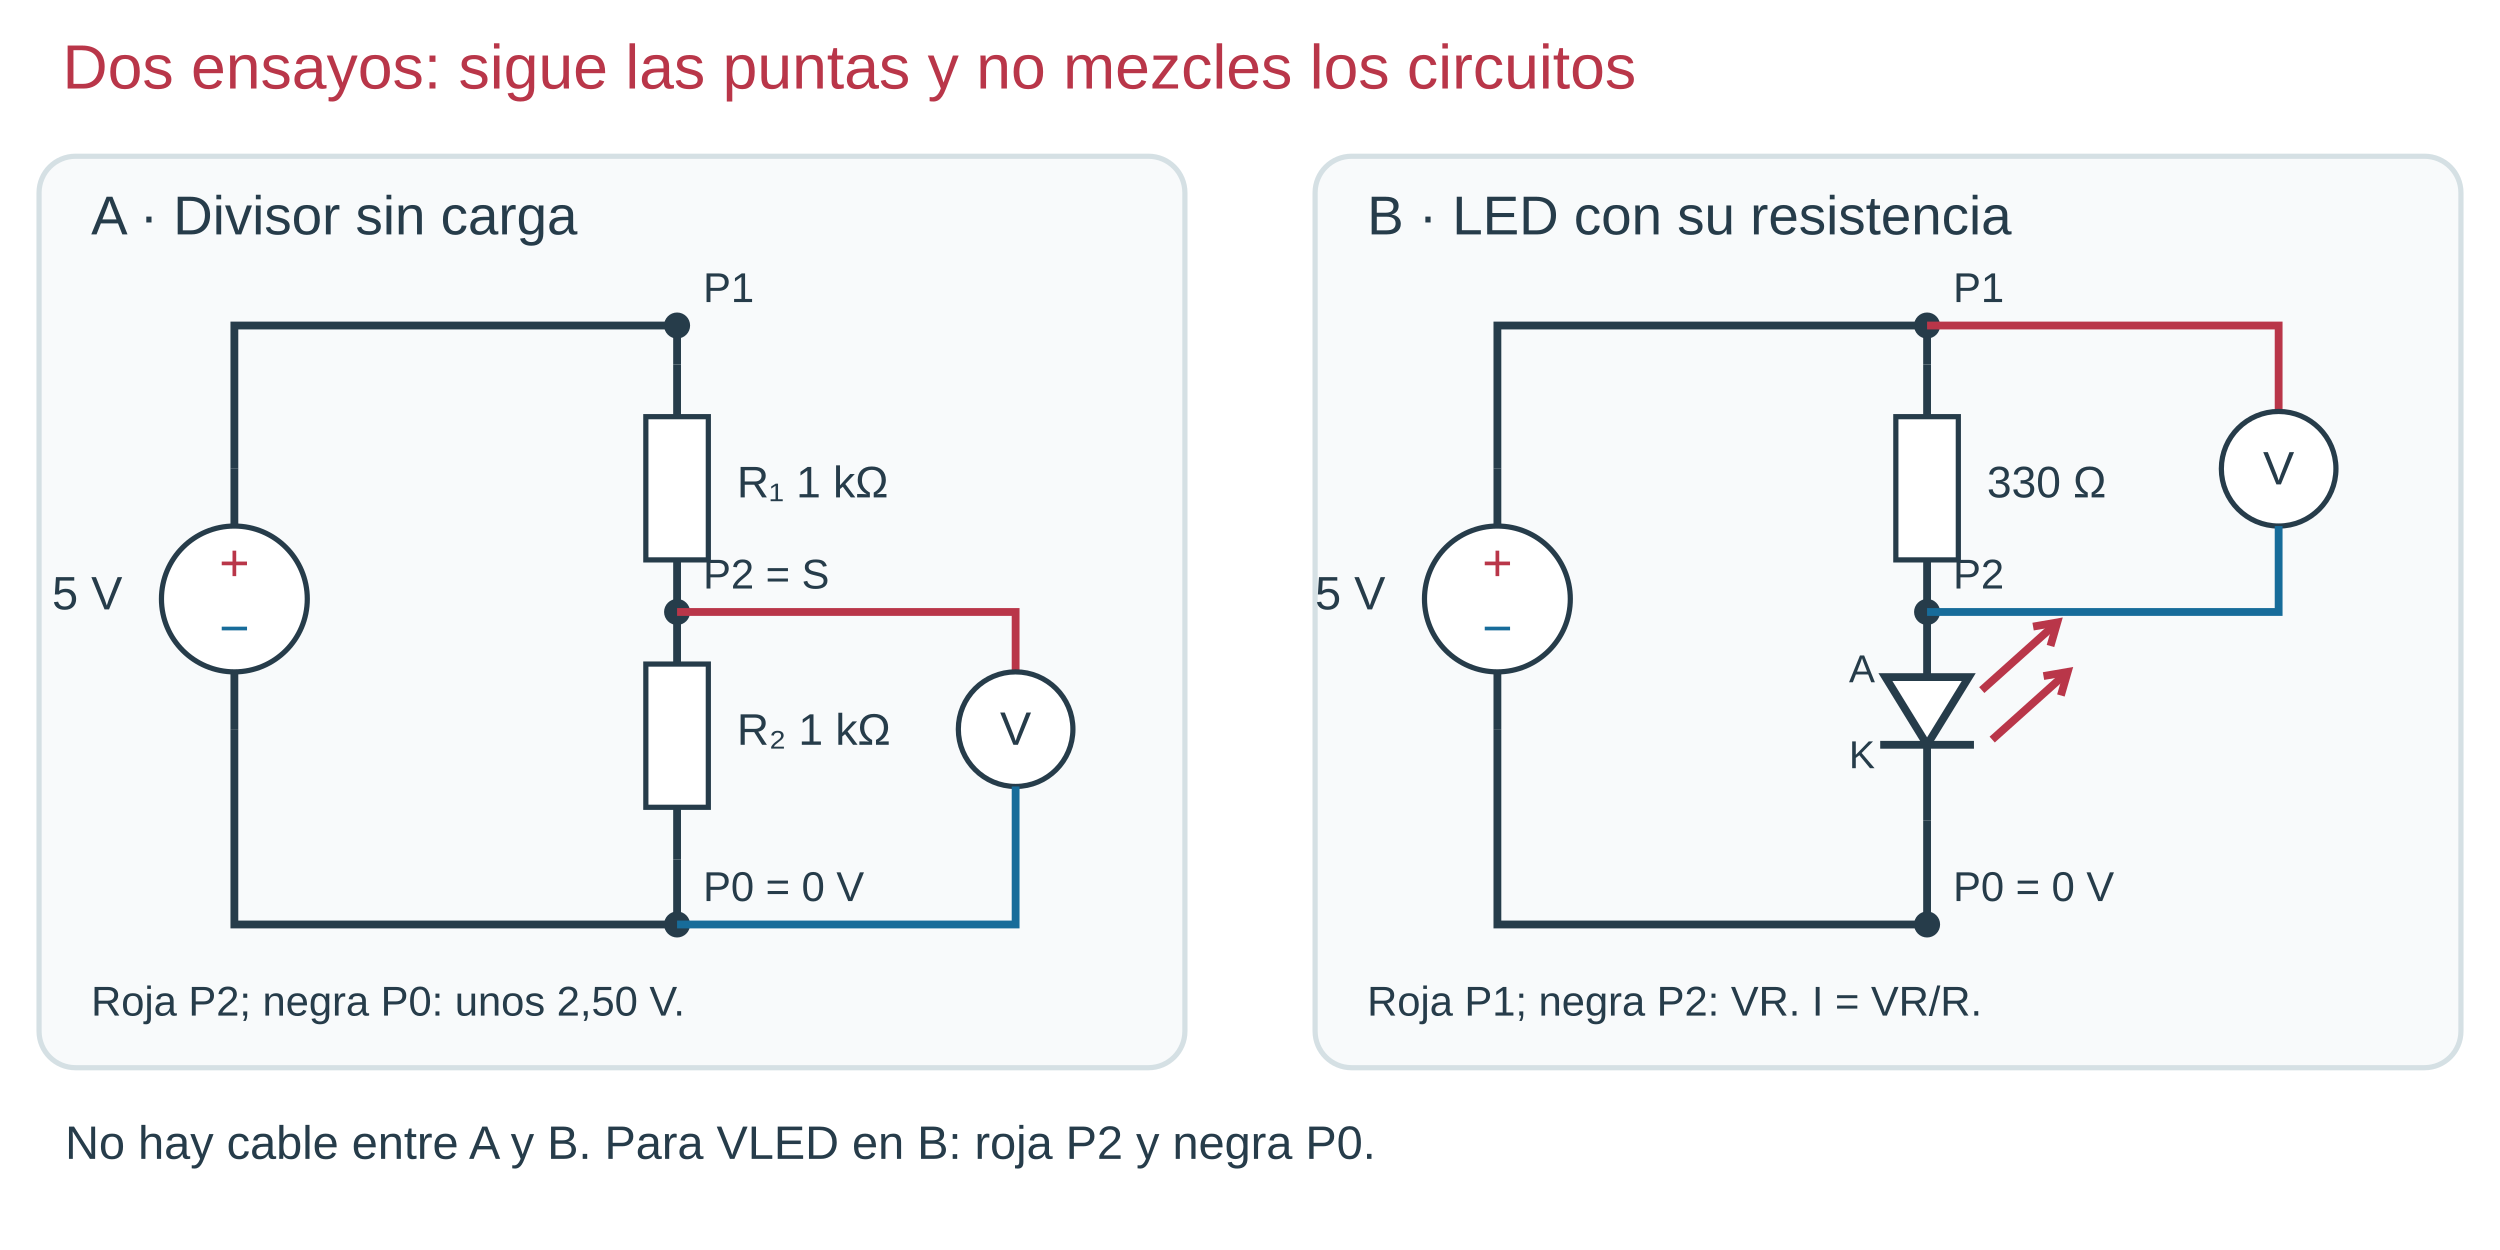
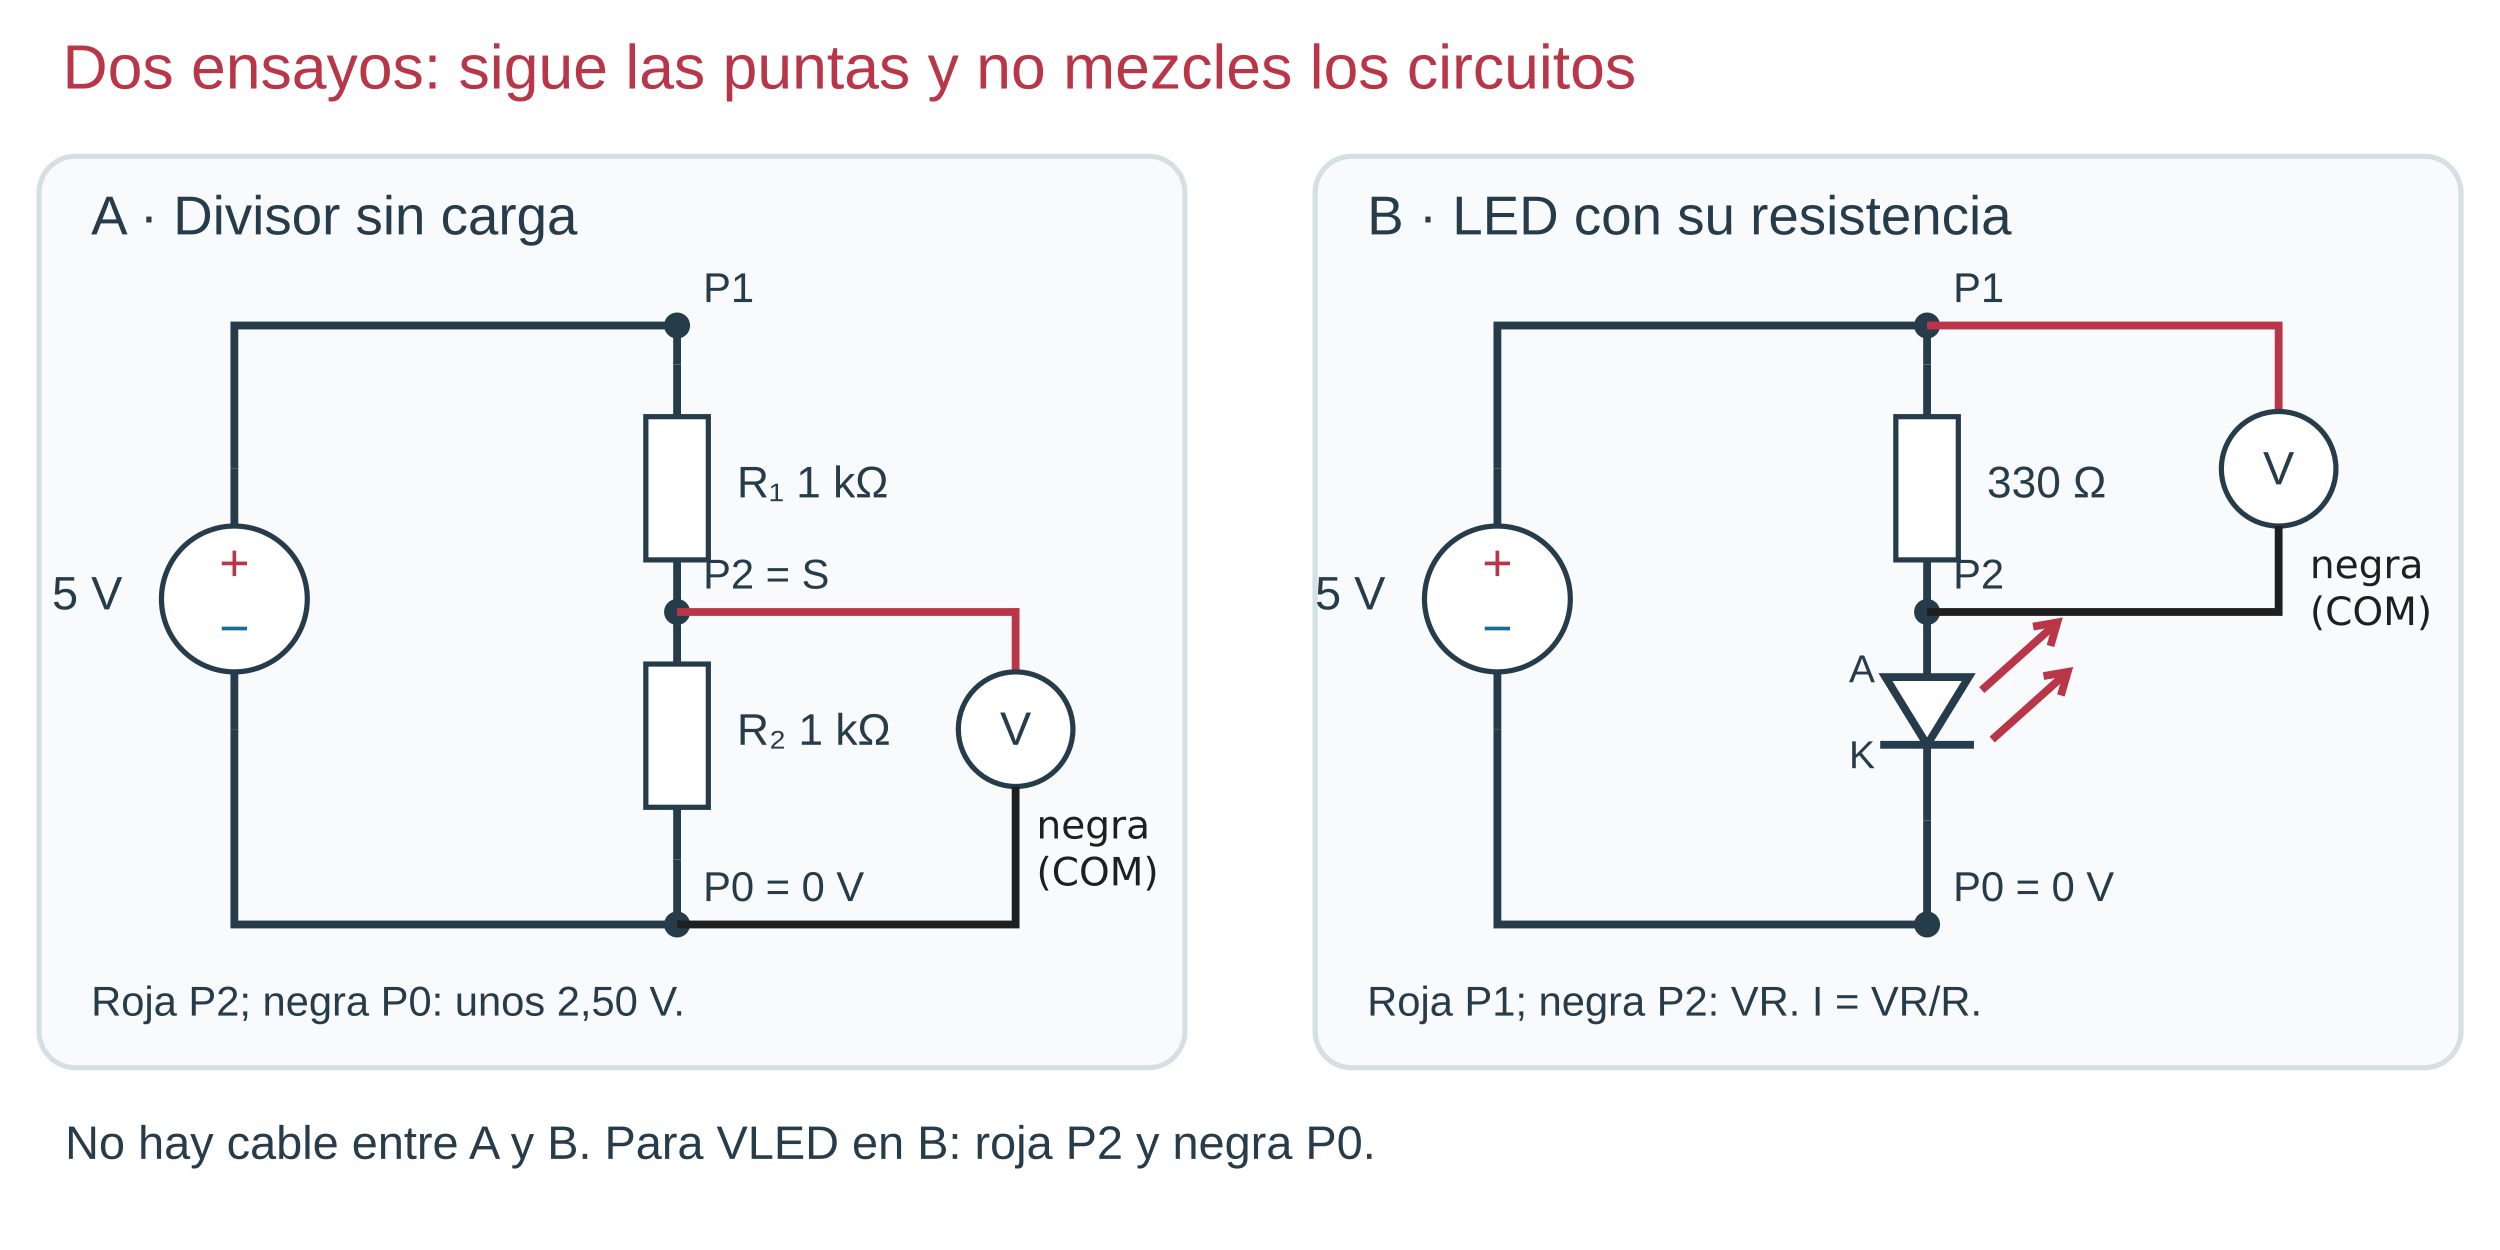
<svg xmlns="http://www.w3.org/2000/svg" viewBox="0 0 960 480" role="img" aria-labelledby="title">
  <rect width="960" height="480" fill="white" />
  <g font-family="Arial, sans-serif">
    <text x="24" y="34" font-size="24" fill="#b93649" text-anchor="start">Dos ensayos: sigue las puntas y no mezcles los circuitos</text>
    <rect x="15" y="60" width="440" height="350" rx="14" fill="#f8fafb" stroke="#d5e0e4" stroke-width="2" />
    <text x="35" y="90" font-size="21" fill="#263c4a" text-anchor="start">A · Divisor sin carga</text>
    <path d="M90,180 L90,202" stroke="#263c4a" stroke-width="3" fill="none" stroke-dasharray="" />
    <circle cx="90" cy="230" r="28" fill="white" stroke="#263c4a" stroke-width="2" />
    <text x="90" y="223" font-size="20" fill="#b93649" text-anchor="middle">+</text>
    <text x="90" y="248" font-size="20" fill="#176c9a" text-anchor="middle">−</text>
    <path d="M90,258 L90,280" stroke="#263c4a" stroke-width="3" fill="none" stroke-dasharray="" />
    <text x="47" y="234" font-size="18" fill="#263c4a" text-anchor="end">5 V</text>
    <path d="M90,180 V125 H260 V140" stroke="#263c4a" stroke-width="3" fill="none" />
    <path d="M260,140 L260,160" stroke="#263c4a" stroke-width="3" fill="none" stroke-dasharray="" />
    <rect x="248" y="160" width="24" height="55" rx="0" fill="white" stroke="#263c4a" stroke-width="2" />
    <path d="M260,215 L260,235" stroke="#263c4a" stroke-width="3" fill="none" stroke-dasharray="" />
    <text x="283" y="191" font-size="17" fill="#263c4a" text-anchor="start">R₁ 1 kΩ</text>
    <path d="M260,235 L260,255" stroke="#263c4a" stroke-width="3" fill="none" stroke-dasharray="" />
    <rect x="248" y="255" width="24" height="55" rx="0" fill="white" stroke="#263c4a" stroke-width="2" />
    <path d="M260,310 L260,330" stroke="#263c4a" stroke-width="3" fill="none" stroke-dasharray="" />
    <text x="283" y="286" font-size="17" fill="#263c4a" text-anchor="start">R₂ 1 kΩ</text>
    <path d="M260,330 V355 H90 V280" stroke="#263c4a" stroke-width="3" fill="none" />
    <circle cx="260" cy="125" r="5" fill="#263c4a" />
    <text x="270" y="116" font-size="16" fill="#263c4a" text-anchor="start">P1</text>
    <circle cx="260" cy="235" r="5" fill="#263c4a" />
    <text x="270" y="226" font-size="16" fill="#263c4a" text-anchor="start">P2 = S</text>
    <circle cx="260" cy="355" r="5" fill="#263c4a" />
    <text x="270" y="346" font-size="16" fill="#263c4a" text-anchor="start">P0 = 0 V</text>
    <path d="M260,235 H390 V258" stroke="#b93649" stroke-width="3" fill="none" />
    <circle cx="390" cy="280" r="22" fill="white" stroke="#263c4a" stroke-width="2" />
    <text x="390" y="286" font-size="18" fill="#263c4a" text-anchor="middle">V</text>
-     <path d="M390,302 V355 H260" stroke="#176c9a" stroke-width="3" fill="none" />
+     <path d="M390,302 V355 H260" stroke="#1f1f1f" stroke-width="3" fill="none" />
    <text x="35" y="390" font-size="16" fill="#263c4a" text-anchor="start">Roja P2; negra P0: unos 2,50 V.</text>
    <rect x="505" y="60" width="440" height="350" rx="14" fill="#f8fafb" stroke="#d5e0e4" stroke-width="2" />
    <text x="525" y="90" font-size="21" fill="#263c4a" text-anchor="start">B · LED con su resistencia</text>
    <path d="M575,180 L575,202" stroke="#263c4a" stroke-width="3" fill="none" stroke-dasharray="" />
    <circle cx="575" cy="230" r="28" fill="white" stroke="#263c4a" stroke-width="2" />
    <text x="575" y="223" font-size="20" fill="#b93649" text-anchor="middle">+</text>
    <text x="575" y="248" font-size="20" fill="#176c9a" text-anchor="middle">−</text>
    <path d="M575,258 L575,280" stroke="#263c4a" stroke-width="3" fill="none" stroke-dasharray="" />
    <text x="532" y="234" font-size="18" fill="#263c4a" text-anchor="end">5 V</text>
    <path d="M575,180 V125 H740 V140" stroke="#263c4a" stroke-width="3" fill="none" />
    <path d="M740,140 L740,160" stroke="#263c4a" stroke-width="3" fill="none" stroke-dasharray="" />
    <rect x="728" y="160" width="24" height="55" rx="0" fill="white" stroke="#263c4a" stroke-width="2" />
    <path d="M740,215 L740,235" stroke="#263c4a" stroke-width="3" fill="none" stroke-dasharray="" />
    <text x="763" y="191" font-size="17" fill="#263c4a" text-anchor="start">330 Ω</text>
    <path d="M740,235 L740,260" stroke="#263c4a" stroke-width="3" fill="none" stroke-dasharray="" />
    <path d="M724,260 L756,260 L740,286 Z" fill="white" stroke="#263c4a" stroke-width="3" />
    <path d="M722,286 L758,286" stroke="#263c4a" stroke-width="3" fill="none" stroke-dasharray="" />
    <path d="M740,286 L740,315" stroke="#263c4a" stroke-width="3" fill="none" stroke-dasharray="" />
    <text x="710" y="262" font-size="15" fill="#263c4a" text-anchor="start">A</text>
    <text x="710" y="295" font-size="15" fill="#263c4a" text-anchor="start">K</text>
    <path d="M761,265 L790,239" stroke="#b93649" stroke-width="3" fill="none" stroke-dasharray="" />
    <path d="M782,234 L790,239 L782,244" fill="none" stroke="#b93649" stroke-width="3" transform="rotate(-41.87787 790 239)" />
    <path d="M765,284 L794,258" stroke="#b93649" stroke-width="3" fill="none" stroke-dasharray="" />
    <path d="M786,253 L794,258 L786,263" fill="none" stroke="#b93649" stroke-width="3" transform="rotate(-41.87787 794 258)" />
    <path d="M740,315 V355 H575 V280" stroke="#263c4a" stroke-width="3" fill="none" />
    <circle cx="740" cy="125" r="5" fill="#263c4a" />
    <text x="750" y="116" font-size="16" fill="#263c4a" text-anchor="start">P1</text>
    <circle cx="740" cy="235" r="5" fill="#263c4a" />
    <text x="750" y="226" font-size="16" fill="#263c4a" text-anchor="start">P2</text>
    <circle cx="740" cy="355" r="5" fill="#263c4a" />
    <text x="750" y="346" font-size="16" fill="#263c4a" text-anchor="start">P0 = 0 V</text>
    <path d="M740,125 H875 V158" stroke="#b93649" stroke-width="3" fill="none" />
    <circle cx="875" cy="180" r="22" fill="white" stroke="#263c4a" stroke-width="2" />
    <text x="875" y="186" font-size="18" fill="#263c4a" text-anchor="middle">V</text>
-     <path d="M875,202 V235 H740" stroke="#176c9a" stroke-width="3" fill="none" />
+     <path d="M875,202 V235 H740" stroke="#1f1f1f" stroke-width="3" fill="none" />
    <text x="525" y="390" font-size="16" fill="#263c4a" text-anchor="start">Roja P1; negra P2: VR. I = VR/R.</text>
    <text x="25" y="445" font-size="18" fill="#263c4a" text-anchor="start">No hay cable entre A y B. Para VLED en B: roja P2 y negra P0.</text>
  </g>
+   <text x="398" y="322" font-size="15" fill="#1f1f1f" text-anchor="start" font-family="Verdana, 'DejaVu Sans', Arial, sans-serif">negra</text>
+   <text x="398" y="340" font-size="15" fill="#1f1f1f" text-anchor="start" font-family="Verdana, 'DejaVu Sans', Arial, sans-serif">(COM)</text>
+   <text x="887" y="222" font-size="15" fill="#1f1f1f" text-anchor="start" font-family="Verdana, 'DejaVu Sans', Arial, sans-serif">negra</text>
+   <text x="887" y="240" font-size="15" fill="#1f1f1f" text-anchor="start" font-family="Verdana, 'DejaVu Sans', Arial, sans-serif">(COM)</text>
</svg>
